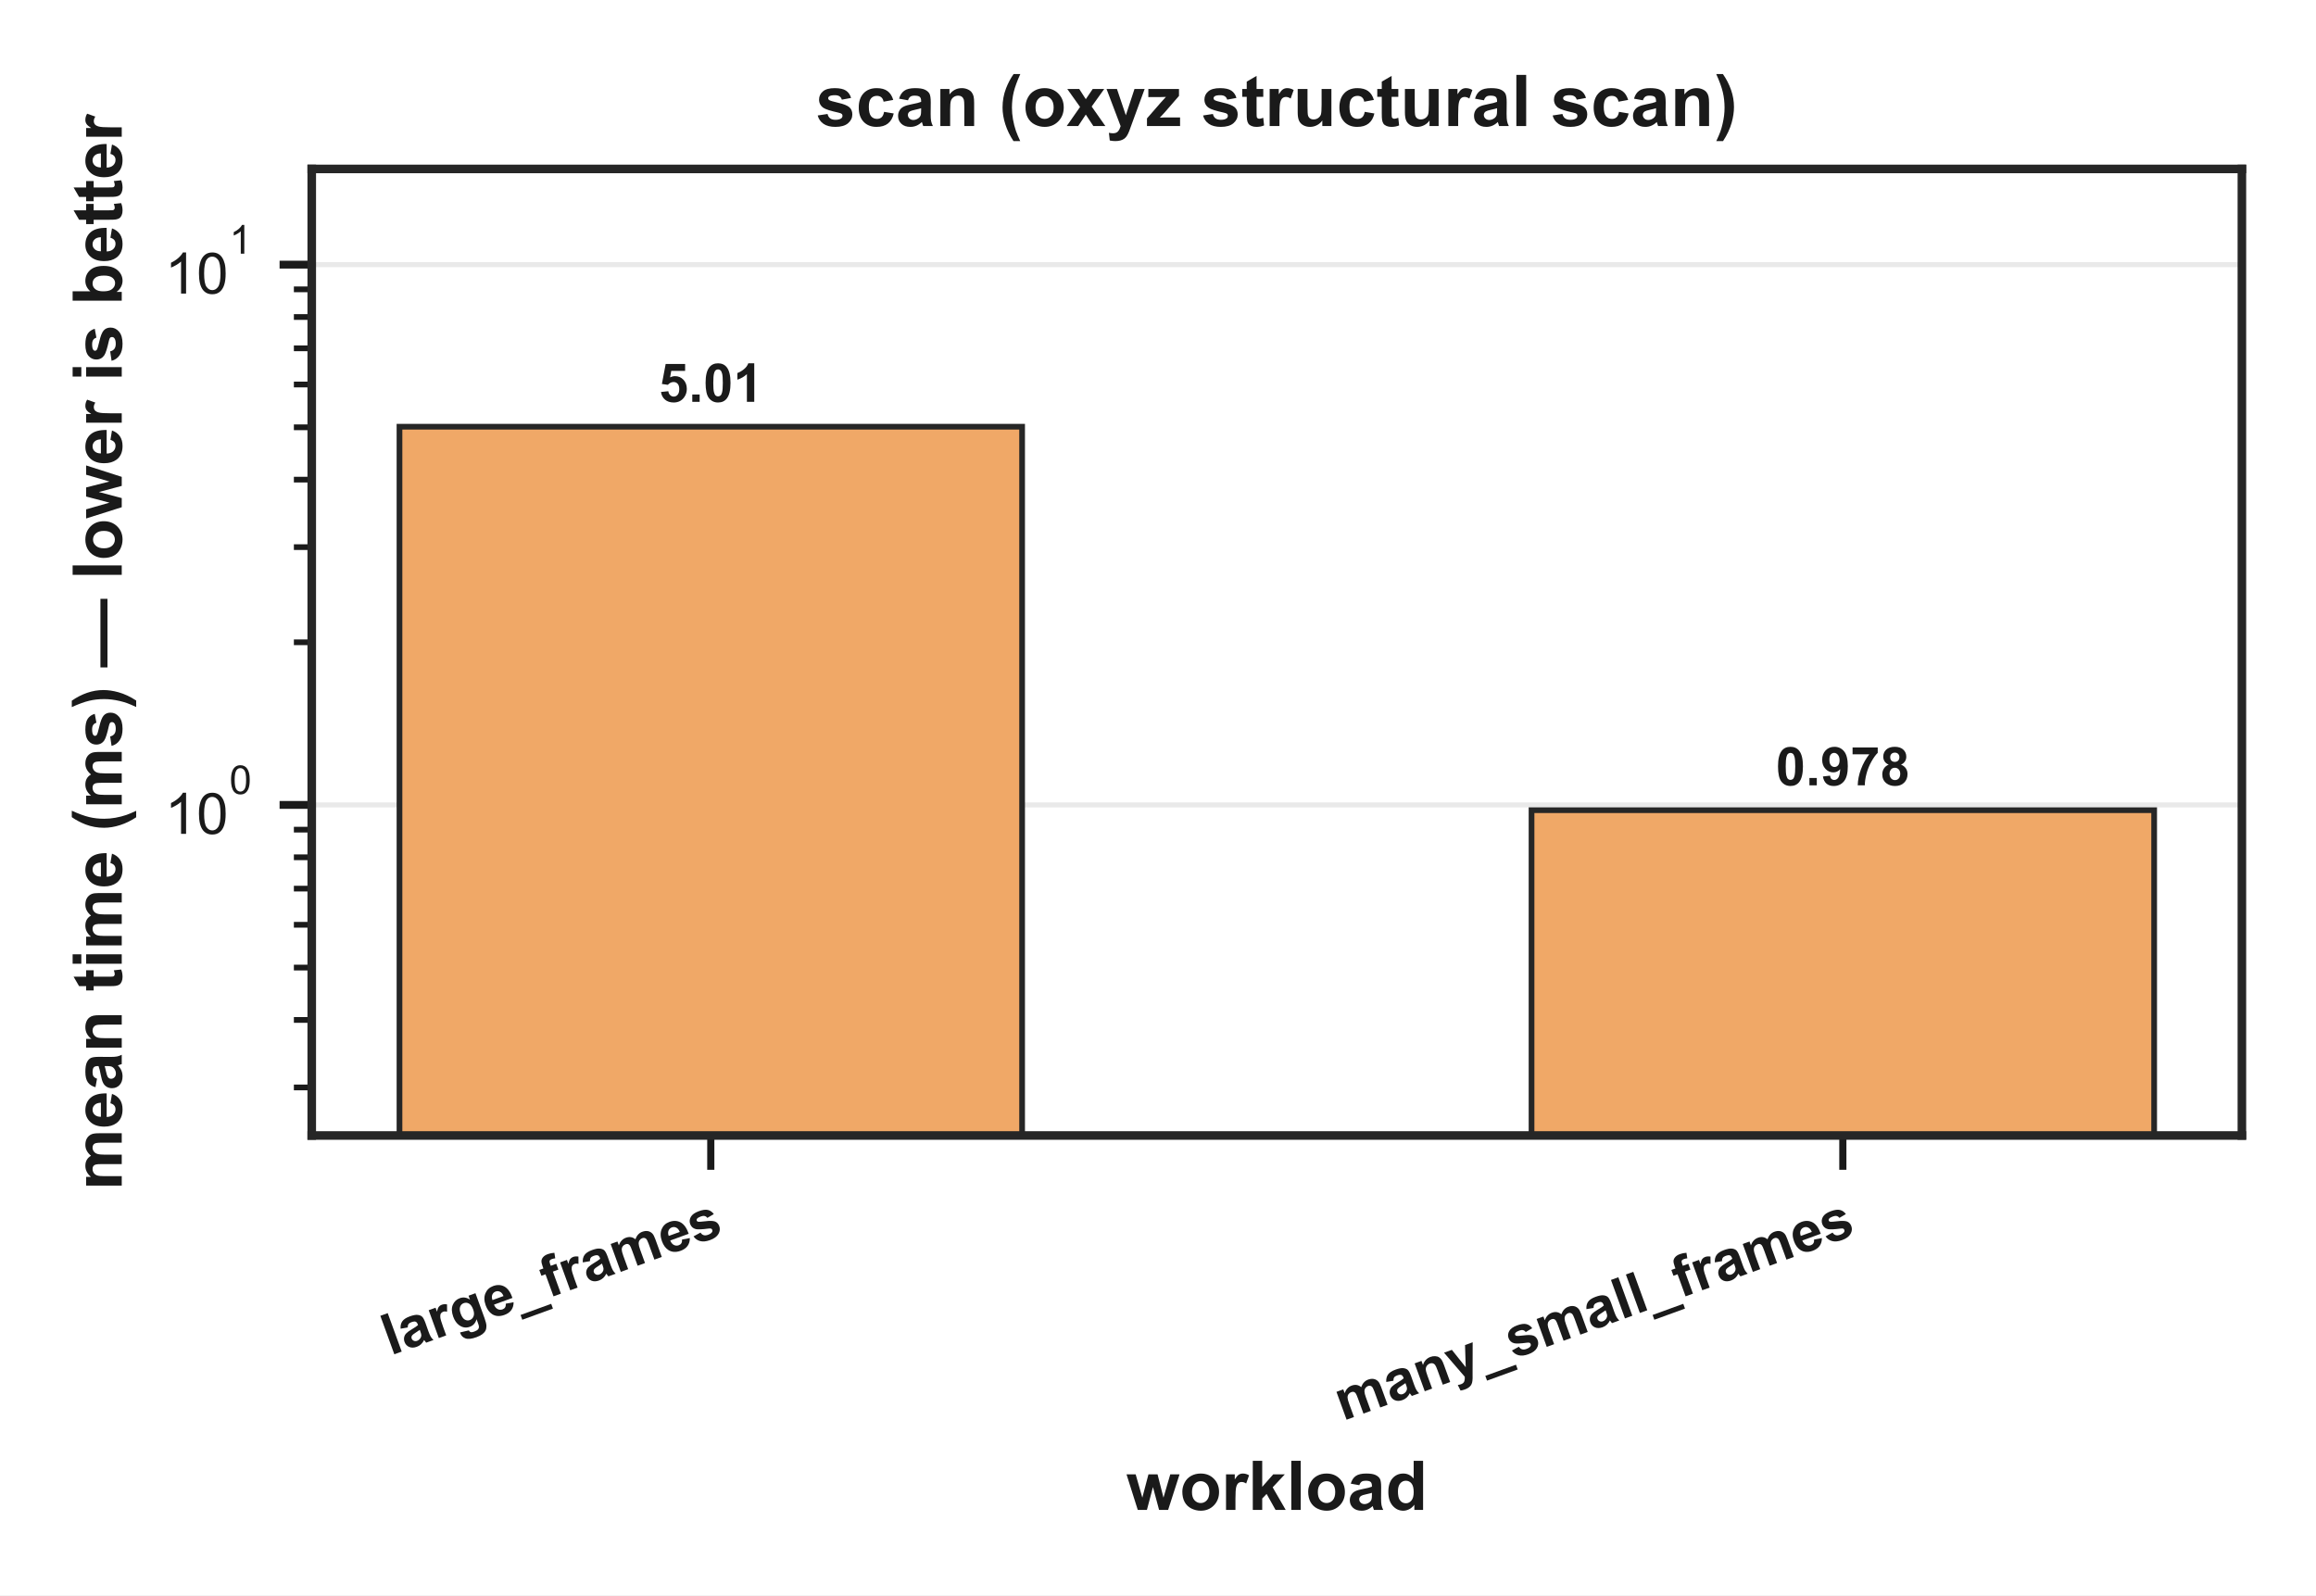
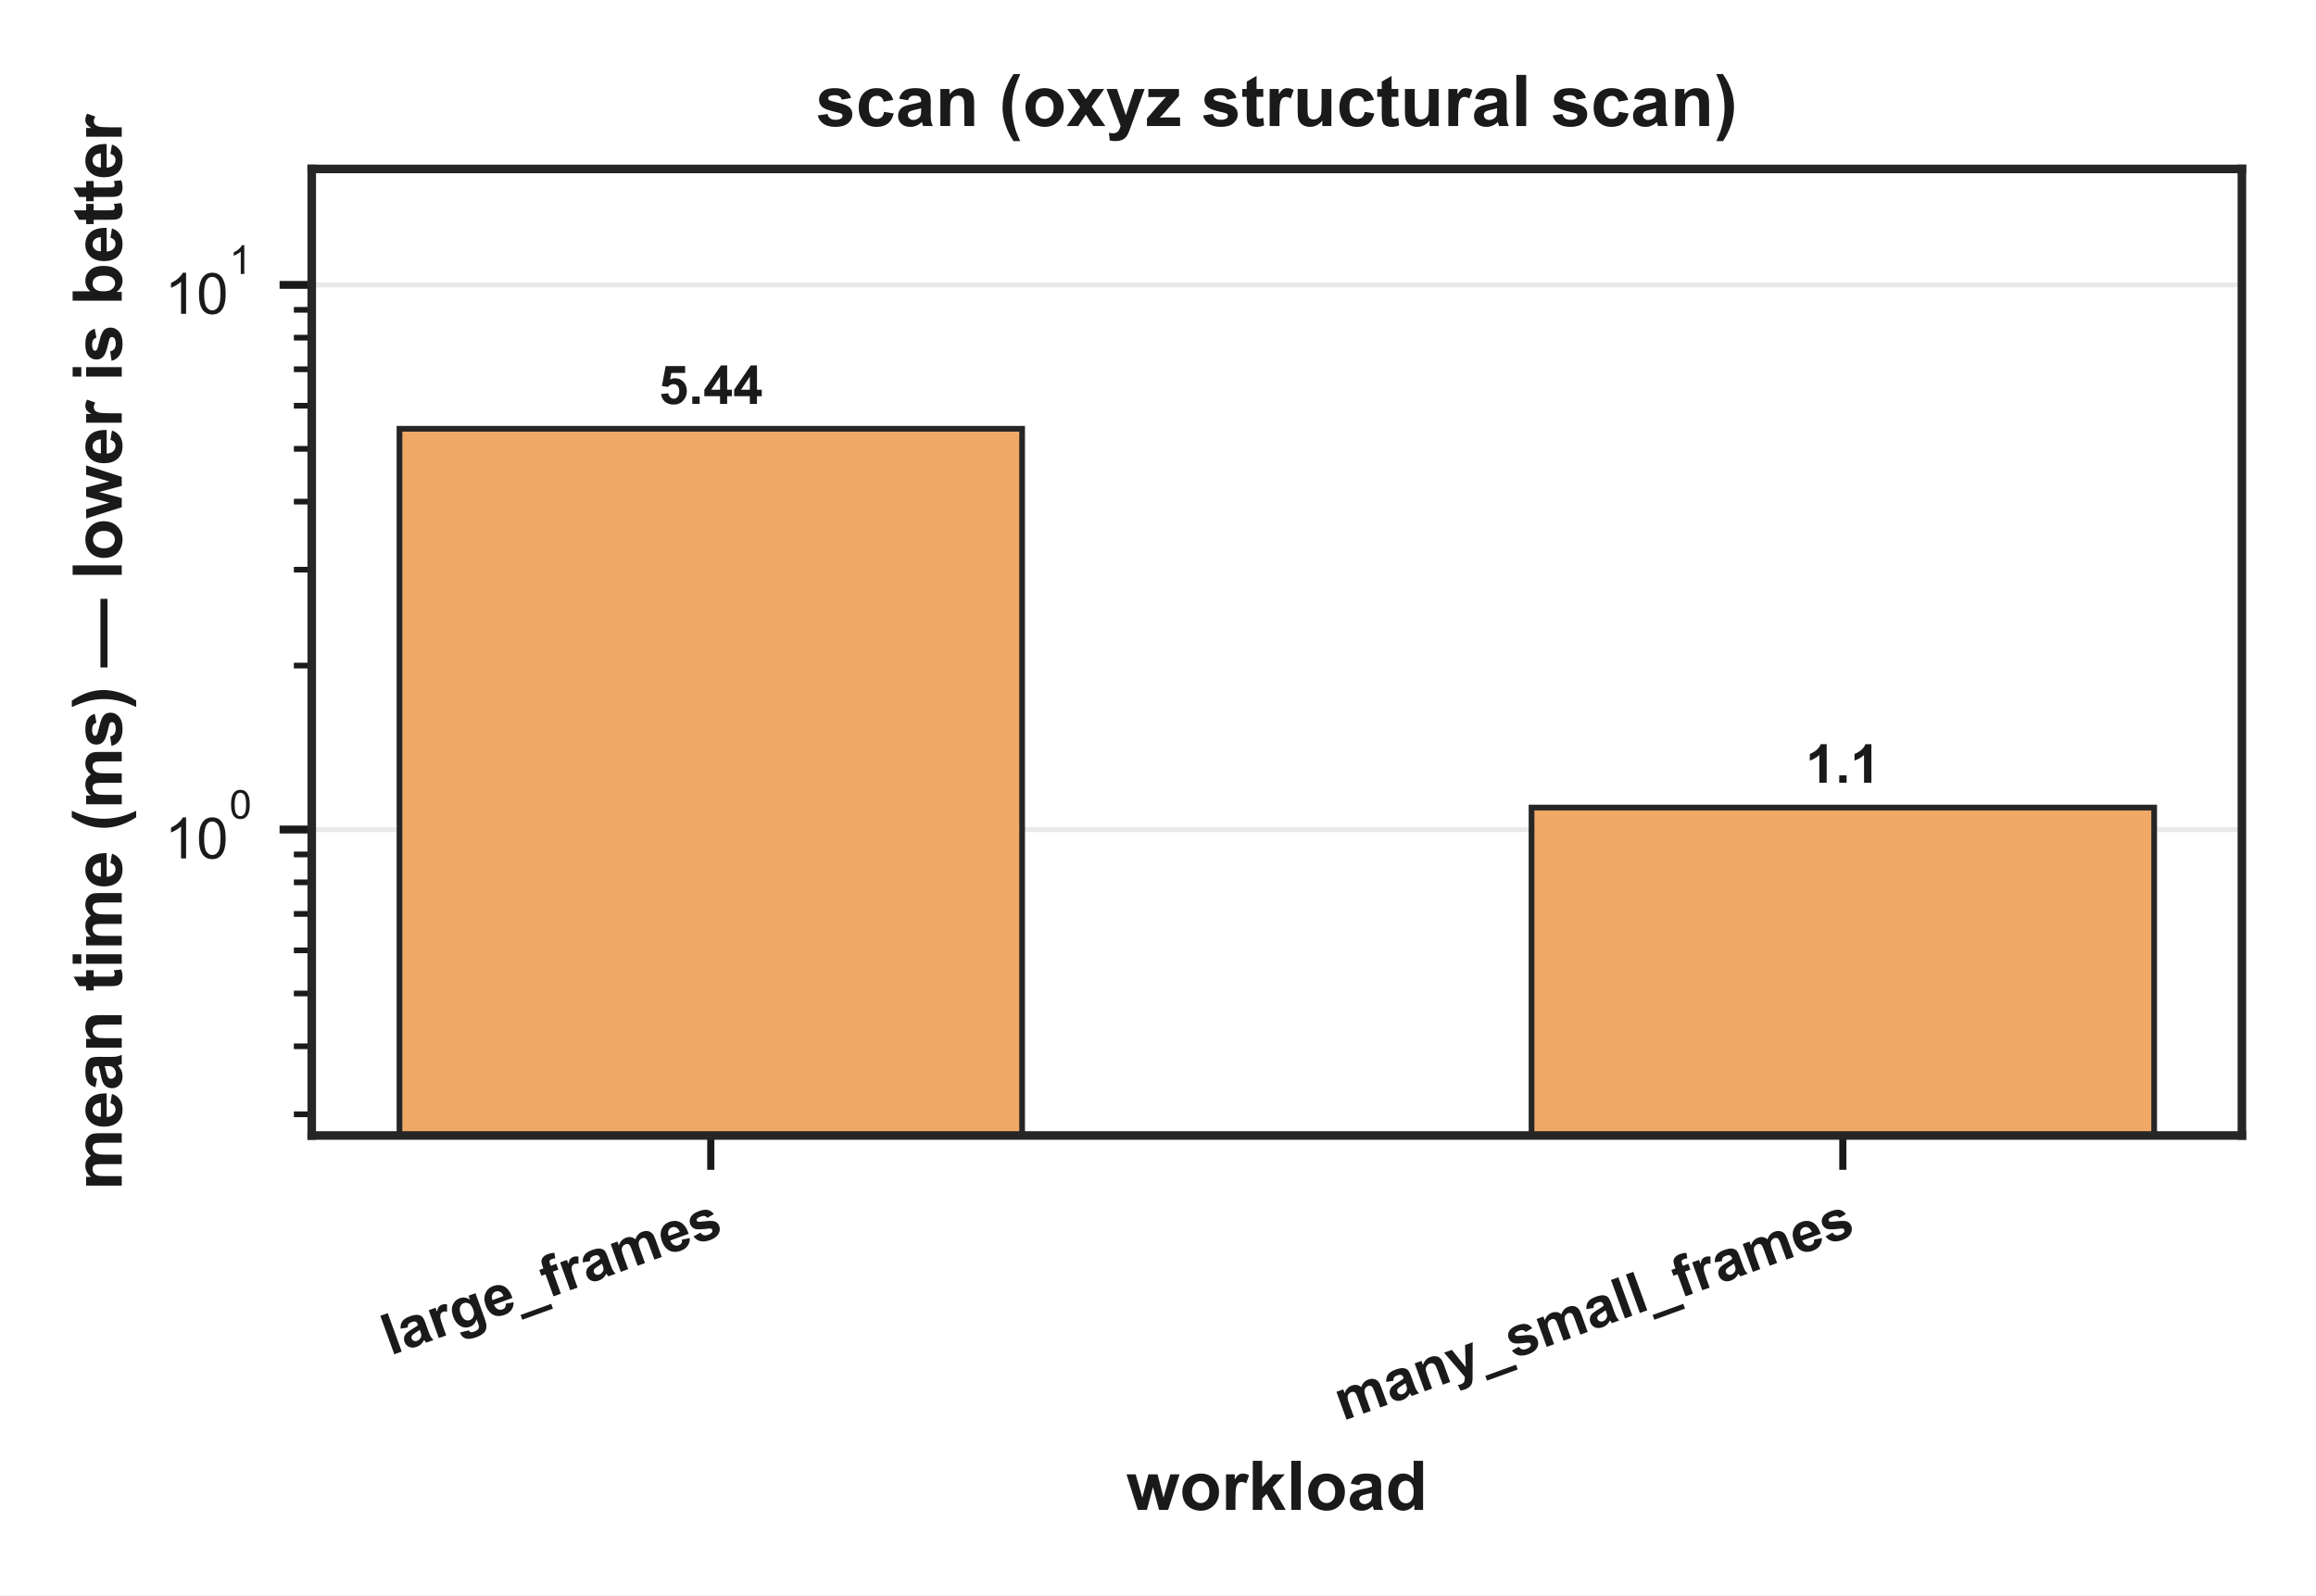
<svg xmlns="http://www.w3.org/2000/svg" xmlns:xlink="http://www.w3.org/1999/xlink" width="324pt" height="223.2pt" viewBox="0 0 324 223.2" version="1.1">
  <defs>
    <style type="text/css">*{stroke-linejoin: round; stroke-linecap: butt}</style>
  </defs>
  <g id="figure_1">
    <g id="patch_1">
      <path d="M 0 223.2 L 324 223.2 L 324 0 L 0 0 z " style="fill: #ffffff" />
    </g>
    <g id="axes_1">
      <g id="patch_2">
        <path d="M 43.612 158.869 L 313.632 158.869 L 313.632 23.636 L 43.612 23.636 z " style="fill: #ffffff" />
      </g>
      <g id="matplotlib.axis_1">
        <g id="xtick_1">
          <g id="line2d_1">
            <defs>
-               <path id="m3a83d7266c" d="M 0 0 L 0 4.8 " style="stroke: #1a1a1a" />
-             </defs>
-             <g>
-               <use xlink:href="#m3a83d7266c" x="99.437" y="158.869" style="fill: #1a1a1a; stroke: #1a1a1a" />
+               <path id="mb4a2a34bc0" d="M 0 0 L 0 4.8 " style="stroke: #1a1a1a" />
+             </defs>
+             <g>
+               <use xlink:href="#mb4a2a34bc0" x="99.437" y="158.869" style="fill: #1a1a1a; stroke: #1a1a1a" />
            </g>
          </g>
          <g id="text_1">
            <g style="fill: #1a1a1a" transform="translate(54.62648 189.6766) rotate(-20) scale(0.08 -0.08)">
              <defs>
                <path id="Arial-BoldMT-6c" d="M 459 0 L 459 4581 L 1338 4581 L 1338 0 L 459 0 z " transform="scale(0.015625)" />
                <path id="Arial-BoldMT-61" d="M 1116 2306 L 319 2450 Q 453 2931 781 3162 Q 1109 3394 1756 3394 Q 2344 3394 2631 3255 Q 2919 3116 3036 2902 Q 3153 2688 3153 2116 L 3144 1091 Q 3144 653 3186 445 Q 3228 238 3344 0 L 2475 0 Q 2441 88 2391 259 Q 2369 338 2359 363 Q 2134 144 1878 34 Q 1622 -75 1331 -75 Q 819 -75 523 203 Q 228 481 228 906 Q 228 1188 362 1408 Q 497 1628 739 1745 Q 981 1863 1438 1950 Q 2053 2066 2291 2166 L 2291 2253 Q 2291 2506 2166 2614 Q 2041 2722 1694 2722 Q 1459 2722 1328 2630 Q 1197 2538 1116 2306 z M 2291 1594 Q 2122 1538 1756 1459 Q 1391 1381 1278 1306 Q 1106 1184 1106 997 Q 1106 813 1243 678 Q 1381 544 1594 544 Q 1831 544 2047 700 Q 2206 819 2256 991 Q 2291 1103 2291 1419 L 2291 1594 z " transform="scale(0.015625)" />
                <path id="Arial-BoldMT-72" d="M 1300 0 L 422 0 L 422 3319 L 1238 3319 L 1238 2847 Q 1447 3181 1614 3287 Q 1781 3394 1994 3394 Q 2294 3394 2572 3228 L 2300 2463 Q 2078 2606 1888 2606 Q 1703 2606 1575 2504 Q 1447 2403 1373 2137 Q 1300 1872 1300 1025 L 1300 0 z " transform="scale(0.015625)" />
                <path id="Arial-BoldMT-67" d="M 378 -219 L 1381 -341 Q 1406 -516 1497 -581 Q 1622 -675 1891 -675 Q 2234 -675 2406 -572 Q 2522 -503 2581 -350 Q 2622 -241 2622 53 L 2622 538 Q 2228 0 1628 0 Q 959 0 569 566 Q 263 1013 263 1678 Q 263 2513 664 2953 Q 1066 3394 1663 3394 Q 2278 3394 2678 2853 L 2678 3319 L 3500 3319 L 3500 341 Q 3500 -247 3403 -537 Q 3306 -828 3131 -993 Q 2956 -1159 2664 -1253 Q 2372 -1347 1925 -1347 Q 1081 -1347 728 -1058 Q 375 -769 375 -325 Q 375 -281 378 -219 z M 1163 1728 Q 1163 1200 1367 954 Q 1572 709 1872 709 Q 2194 709 2416 961 Q 2638 1213 2638 1706 Q 2638 2222 2425 2472 Q 2213 2722 1888 2722 Q 1572 2722 1367 2476 Q 1163 2231 1163 1728 z " transform="scale(0.015625)" />
                <path id="Arial-BoldMT-65" d="M 2381 1056 L 3256 909 Q 3088 428 2723 176 Q 2359 -75 1813 -75 Q 947 -75 531 491 Q 203 944 203 1634 Q 203 2459 634 2926 Q 1066 3394 1725 3394 Q 2466 3394 2894 2905 Q 3322 2416 3303 1406 L 1103 1406 Q 1113 1016 1316 798 Q 1519 581 1822 581 Q 2028 581 2168 693 Q 2309 806 2381 1056 z M 2431 1944 Q 2422 2325 2234 2523 Q 2047 2722 1778 2722 Q 1491 2722 1303 2513 Q 1116 2303 1119 1944 L 2431 1944 z " transform="scale(0.015625)" />
                <path id="Arial-BoldMT-5f" d="M -59 -1266 L -59 -697 L 3591 -697 L 3591 -1266 L -59 -1266 z " transform="scale(0.015625)" />
                <path id="Arial-BoldMT-66" d="M 75 3319 L 563 3319 L 563 3569 Q 563 3988 652 4194 Q 741 4400 980 4529 Q 1219 4659 1584 4659 Q 1959 4659 2319 4547 L 2200 3934 Q 1991 3984 1797 3984 Q 1606 3984 1523 3895 Q 1441 3806 1441 3553 L 1441 3319 L 2097 3319 L 2097 2628 L 1441 2628 L 1441 0 L 563 0 L 563 2628 L 75 2628 L 75 3319 z " transform="scale(0.015625)" />
                <path id="Arial-BoldMT-6d" d="M 394 3319 L 1203 3319 L 1203 2866 Q 1638 3394 2238 3394 Q 2556 3394 2790 3262 Q 3025 3131 3175 2866 Q 3394 3131 3647 3262 Q 3900 3394 4188 3394 Q 4553 3394 4806 3245 Q 5059 3097 5184 2809 Q 5275 2597 5275 2122 L 5275 0 L 4397 0 L 4397 1897 Q 4397 2391 4306 2534 Q 4184 2722 3931 2722 Q 3747 2722 3584 2609 Q 3422 2497 3350 2280 Q 3278 2063 3278 1594 L 3278 0 L 2400 0 L 2400 1819 Q 2400 2303 2353 2443 Q 2306 2584 2207 2653 Q 2109 2722 1941 2722 Q 1738 2722 1575 2612 Q 1413 2503 1342 2297 Q 1272 2091 1272 1613 L 1272 0 L 394 0 L 394 3319 z " transform="scale(0.015625)" />
                <path id="Arial-BoldMT-73" d="M 150 947 L 1031 1081 Q 1088 825 1259 692 Q 1431 559 1741 559 Q 2081 559 2253 684 Q 2369 772 2369 919 Q 2369 1019 2306 1084 Q 2241 1147 2013 1200 Q 950 1434 666 1628 Q 272 1897 272 2375 Q 272 2806 612 3100 Q 953 3394 1669 3394 Q 2350 3394 2681 3172 Q 3013 2950 3138 2516 L 2309 2363 Q 2256 2556 2107 2659 Q 1959 2763 1684 2763 Q 1338 2763 1188 2666 Q 1088 2597 1088 2488 Q 1088 2394 1175 2328 Q 1294 2241 1995 2081 Q 2697 1922 2975 1691 Q 3250 1456 3250 1038 Q 3250 581 2869 253 Q 2488 -75 1741 -75 Q 1063 -75 667 200 Q 272 475 150 947 z " transform="scale(0.015625)" />
              </defs>
              <use xlink:href="#Arial-BoldMT-6c" />
              <use xlink:href="#Arial-BoldMT-61" transform="translate(27.7832 0)" />
              <use xlink:href="#Arial-BoldMT-72" transform="translate(83.39844 0)" />
              <use xlink:href="#Arial-BoldMT-67" transform="translate(122.3145 0)" />
              <use xlink:href="#Arial-BoldMT-65" transform="translate(183.3984 0)" />
              <use xlink:href="#Arial-BoldMT-5f" transform="translate(239.0137 0)" />
              <use xlink:href="#Arial-BoldMT-66" transform="translate(294.6289 0)" />
              <use xlink:href="#Arial-BoldMT-72" transform="translate(327.9297 0)" />
              <use xlink:href="#Arial-BoldMT-61" transform="translate(366.8457 0)" />
              <use xlink:href="#Arial-BoldMT-6d" transform="translate(422.4609 0)" />
              <use xlink:href="#Arial-BoldMT-65" transform="translate(511.377 0)" />
              <use xlink:href="#Arial-BoldMT-73" transform="translate(566.9922 0)" />
            </g>
          </g>
        </g>
        <g id="xtick_2">
          <g id="line2d_2">
            <g>
-               <use xlink:href="#m3a83d7266c" x="257.807" y="158.869" style="fill: #1a1a1a; stroke: #1a1a1a" />
+               <use xlink:href="#mb4a2a34bc0" x="257.807" y="158.869" style="fill: #1a1a1a; stroke: #1a1a1a" />
            </g>
          </g>
          <g id="text_2">
            <g style="fill: #1a1a1a" transform="translate(187.9227 198.8026) rotate(-20) scale(0.08 -0.08)">
              <defs>
                <path id="Arial-BoldMT-6e" d="M 3478 0 L 2600 0 L 2600 1694 Q 2600 2231 2544 2389 Q 2488 2547 2361 2634 Q 2234 2722 2056 2722 Q 1828 2722 1647 2597 Q 1466 2472 1398 2265 Q 1331 2059 1331 1503 L 1331 0 L 453 0 L 453 3319 L 1269 3319 L 1269 2831 Q 1703 3394 2363 3394 Q 2653 3394 2893 3289 Q 3134 3184 3257 3021 Q 3381 2859 3429 2653 Q 3478 2447 3478 2063 L 3478 0 z " transform="scale(0.015625)" />
                <path id="Arial-BoldMT-79" d="M 44 3319 L 978 3319 L 1772 963 L 2547 3319 L 3456 3319 L 2284 125 L 2075 -453 Q 1959 -744 1854 -897 Q 1750 -1050 1614 -1145 Q 1478 -1241 1279 -1294 Q 1081 -1347 831 -1347 Q 578 -1347 334 -1294 L 256 -606 Q 463 -647 628 -647 Q 934 -647 1081 -467 Q 1228 -288 1306 -9 L 44 3319 z " transform="scale(0.015625)" />
              </defs>
              <use xlink:href="#Arial-BoldMT-6d" />
              <use xlink:href="#Arial-BoldMT-61" transform="translate(88.91602 0)" />
              <use xlink:href="#Arial-BoldMT-6e" transform="translate(144.5312 0)" />
              <use xlink:href="#Arial-BoldMT-79" transform="translate(205.6152 0)" />
              <use xlink:href="#Arial-BoldMT-5f" transform="translate(261.2305 0)" />
              <use xlink:href="#Arial-BoldMT-73" transform="translate(316.8457 0)" />
              <use xlink:href="#Arial-BoldMT-6d" transform="translate(372.4609 0)" />
              <use xlink:href="#Arial-BoldMT-61" transform="translate(461.377 0)" />
              <use xlink:href="#Arial-BoldMT-6c" transform="translate(516.9922 0)" />
              <use xlink:href="#Arial-BoldMT-6c" transform="translate(544.7754 0)" />
              <use xlink:href="#Arial-BoldMT-5f" transform="translate(572.5586 0)" />
              <use xlink:href="#Arial-BoldMT-66" transform="translate(628.1738 0)" />
              <use xlink:href="#Arial-BoldMT-72" transform="translate(661.4746 0)" />
              <use xlink:href="#Arial-BoldMT-61" transform="translate(700.3906 0)" />
              <use xlink:href="#Arial-BoldMT-6d" transform="translate(756.0059 0)" />
              <use xlink:href="#Arial-BoldMT-65" transform="translate(844.9219 0)" />
              <use xlink:href="#Arial-BoldMT-73" transform="translate(900.5371 0)" />
            </g>
          </g>
        </g>
        <g id="text_3">
          <g style="fill: #1a1a1a" transform="translate(157.553 211.2563) scale(0.096 -0.096)">
            <defs>
              <path id="Arial-BoldMT-77" d="M 1078 0 L 28 3319 L 881 3319 L 1503 1144 L 2075 3319 L 2922 3319 L 3475 1144 L 4109 3319 L 4975 3319 L 3909 0 L 3066 0 L 2494 2134 L 1931 0 L 1078 0 z " transform="scale(0.015625)" />
              <path id="Arial-BoldMT-6f" d="M 256 1706 Q 256 2144 472 2553 Q 688 2963 1083 3178 Q 1478 3394 1966 3394 Q 2719 3394 3200 2905 Q 3681 2416 3681 1669 Q 3681 916 3195 420 Q 2709 -75 1972 -75 Q 1516 -75 1102 131 Q 688 338 472 736 Q 256 1134 256 1706 z M 1156 1659 Q 1156 1166 1390 903 Q 1625 641 1969 641 Q 2313 641 2545 903 Q 2778 1166 2778 1666 Q 2778 2153 2545 2415 Q 2313 2678 1969 2678 Q 1625 2678 1390 2415 Q 1156 2153 1156 1659 z " transform="scale(0.015625)" />
              <path id="Arial-BoldMT-6b" d="M 428 0 L 428 4581 L 1306 4581 L 1306 2150 L 2334 3319 L 3416 3319 L 2281 2106 L 3497 0 L 2550 0 L 1716 1491 L 1306 1063 L 1306 0 L 428 0 z " transform="scale(0.015625)" />
              <path id="Arial-BoldMT-64" d="M 3503 0 L 2688 0 L 2688 488 Q 2484 203 2207 64 Q 1931 -75 1650 -75 Q 1078 -75 670 386 Q 263 847 263 1672 Q 263 2516 659 2955 Q 1056 3394 1663 3394 Q 2219 3394 2625 2931 L 2625 4581 L 3503 4581 L 3503 0 z M 1159 1731 Q 1159 1200 1306 963 Q 1519 619 1900 619 Q 2203 619 2415 876 Q 2628 1134 2628 1647 Q 2628 2219 2422 2470 Q 2216 2722 1894 2722 Q 1581 2722 1370 2473 Q 1159 2225 1159 1731 z " transform="scale(0.015625)" />
            </defs>
            <use xlink:href="#Arial-BoldMT-77" />
            <use xlink:href="#Arial-BoldMT-6f" transform="translate(77.7832 0)" />
            <use xlink:href="#Arial-BoldMT-72" transform="translate(138.8672 0)" />
            <use xlink:href="#Arial-BoldMT-6b" transform="translate(177.7832 0)" />
            <use xlink:href="#Arial-BoldMT-6c" transform="translate(233.3984 0)" />
            <use xlink:href="#Arial-BoldMT-6f" transform="translate(261.1816 0)" />
            <use xlink:href="#Arial-BoldMT-61" transform="translate(322.2656 0)" />
            <use xlink:href="#Arial-BoldMT-64" transform="translate(377.8809 0)" />
          </g>
        </g>
      </g>
      <g id="matplotlib.axis_2">
        <g id="ytick_1">
          <g id="line2d_3">
-             <path d="M 43.612 112.619 L 313.632 112.619 " clip-path="url(#p2c7742ae6d)" style="fill: none; stroke: #e9e9e9; stroke-width: 0.7; stroke-linecap: round" />
+             <path d="M 43.612 116.062 L 313.632 116.062 " clip-path="url(#p1f3e254f8a)" style="fill: none; stroke: #e9e9e9; stroke-width: 0.7; stroke-linecap: round" />
          </g>
          <g id="line2d_4">
            <defs>
-               <path id="md0773a9e74" d="M 0 0 L -4.5 0 " style="stroke: #1a1a1a; stroke-width: 1.1" />
-             </defs>
-             <g>
-               <use xlink:href="#md0773a9e74" x="43.612" y="112.619" style="fill: #1a1a1a; stroke: #1a1a1a; stroke-width: 1.1" />
+               <path id="ma5645001da" d="M 0 0 L -4.5 0 " style="stroke: #1a1a1a; stroke-width: 1.1" />
+             </defs>
+             <g>
+               <use xlink:href="#ma5645001da" x="43.612" y="116.062" style="fill: #1a1a1a; stroke: #1a1a1a; stroke-width: 1.1" />
            </g>
          </g>
          <g id="text_4">
-             <g style="fill: #1a1a1a" transform="translate(23.05195 116.7439) scale(0.08 -0.08)">
+             <g style="fill: #1a1a1a" transform="translate(23.05195 120.1868) scale(0.08 -0.08)">
              <defs>
                <path id="ArialMT-31" d="M 2384 0 L 1822 0 L 1822 3584 Q 1619 3391 1289 3197 Q 959 3003 697 2906 L 697 3450 Q 1169 3672 1522 3987 Q 1875 4303 2022 4600 L 2384 4600 L 2384 0 z " transform="scale(0.015625)" />
                <path id="ArialMT-30" d="M 266 2259 Q 266 3072 433 3567 Q 600 4063 929 4331 Q 1259 4600 1759 4600 Q 2128 4600 2406 4451 Q 2684 4303 2865 4023 Q 3047 3744 3150 3342 Q 3253 2941 3253 2259 Q 3253 1453 3087 958 Q 2922 463 2592 192 Q 2263 -78 1759 -78 Q 1097 -78 719 397 Q 266 969 266 2259 z M 844 2259 Q 844 1131 1108 757 Q 1372 384 1759 384 Q 2147 384 2411 759 Q 2675 1134 2675 2259 Q 2675 3391 2411 3762 Q 2147 4134 1753 4134 Q 1366 4134 1134 3806 Q 844 3388 844 2259 z " transform="scale(0.015625)" />
              </defs>
              <use xlink:href="#ArialMT-31" transform="translate(0 0.99375)" />
              <use xlink:href="#ArialMT-30" transform="translate(55.61523 0.99375)" />
              <use xlink:href="#ArialMT-30" transform="translate(112.9728 70.6875) scale(0.7)" />
            </g>
          </g>
        </g>
        <g id="ytick_2">
          <g id="line2d_5">
-             <path d="M 43.612 37.026 L 313.632 37.026 " clip-path="url(#p2c7742ae6d)" style="fill: none; stroke: #e9e9e9; stroke-width: 0.7; stroke-linecap: round" />
+             <path d="M 43.612 39.859 L 313.632 39.859 " clip-path="url(#p1f3e254f8a)" style="fill: none; stroke: #e9e9e9; stroke-width: 0.7; stroke-linecap: round" />
          </g>
          <g id="line2d_6">
            <g>
-               <use xlink:href="#md0773a9e74" x="43.612" y="37.026" style="fill: #1a1a1a; stroke: #1a1a1a; stroke-width: 1.1" />
+               <use xlink:href="#ma5645001da" x="43.612" y="39.859" style="fill: #1a1a1a; stroke: #1a1a1a; stroke-width: 1.1" />
            </g>
          </g>
          <g id="text_5">
-             <g style="fill: #1a1a1a" transform="translate(23.05195 41.15122) scale(0.08 -0.08)">
+             <g style="fill: #1a1a1a" transform="translate(23.05195 43.98379) scale(0.08 -0.08)">
              <use xlink:href="#ArialMT-31" transform="translate(0 0.99375)" />
              <use xlink:href="#ArialMT-30" transform="translate(55.61523 0.99375)" />
              <use xlink:href="#ArialMT-31" transform="translate(112.9728 70.6875) scale(0.7)" />
            </g>
          </g>
        </g>
        <g id="ytick_3">
          <g id="line2d_7">
            <defs>
-               <path id="m38831584a0" d="M 0 0 L -2.5 0 " style="stroke: #1a1a1a; stroke-width: 0.8" />
-             </defs>
-             <g>
-               <use xlink:href="#m38831584a0" x="43.612" y="152.145" style="fill: #1a1a1a; stroke: #1a1a1a; stroke-width: 0.8" />
+               <path id="m7141005c2c" d="M 0 0 L -2.5 0 " style="stroke: #1a1a1a; stroke-width: 0.8" />
+             </defs>
+             <g>
+               <use xlink:href="#m7141005c2c" x="43.612" y="155.907" style="fill: #1a1a1a; stroke: #1a1a1a; stroke-width: 0.8" />
            </g>
          </g>
        </g>
        <g id="ytick_4">
          <g id="line2d_8">
            <g>
-               <use xlink:href="#m38831584a0" x="43.612" y="142.7" style="fill: #1a1a1a; stroke: #1a1a1a; stroke-width: 0.8" />
+               <use xlink:href="#m7141005c2c" x="43.612" y="146.386" style="fill: #1a1a1a; stroke: #1a1a1a; stroke-width: 0.8" />
            </g>
          </g>
        </g>
        <g id="ytick_5">
          <g id="line2d_9">
            <g>
-               <use xlink:href="#m38831584a0" x="43.612" y="135.375" style="fill: #1a1a1a; stroke: #1a1a1a; stroke-width: 0.8" />
+               <use xlink:href="#m7141005c2c" x="43.612" y="139.001" style="fill: #1a1a1a; stroke: #1a1a1a; stroke-width: 0.8" />
            </g>
          </g>
        </g>
        <g id="ytick_6">
          <g id="line2d_10">
            <g>
-               <use xlink:href="#m38831584a0" x="43.612" y="129.389" style="fill: #1a1a1a; stroke: #1a1a1a; stroke-width: 0.8" />
+               <use xlink:href="#m7141005c2c" x="43.612" y="132.967" style="fill: #1a1a1a; stroke: #1a1a1a; stroke-width: 0.8" />
            </g>
          </g>
        </g>
        <g id="ytick_7">
          <g id="line2d_11">
            <g>
-               <use xlink:href="#m38831584a0" x="43.612" y="124.328" style="fill: #1a1a1a; stroke: #1a1a1a; stroke-width: 0.8" />
+               <use xlink:href="#m7141005c2c" x="43.612" y="127.866" style="fill: #1a1a1a; stroke: #1a1a1a; stroke-width: 0.8" />
            </g>
          </g>
        </g>
        <g id="ytick_8">
          <g id="line2d_12">
            <g>
-               <use xlink:href="#m38831584a0" x="43.612" y="119.945" style="fill: #1a1a1a; stroke: #1a1a1a; stroke-width: 0.8" />
+               <use xlink:href="#m7141005c2c" x="43.612" y="123.447" style="fill: #1a1a1a; stroke: #1a1a1a; stroke-width: 0.8" />
            </g>
          </g>
        </g>
        <g id="ytick_9">
          <g id="line2d_13">
            <g>
-               <use xlink:href="#m38831584a0" x="43.612" y="116.078" style="fill: #1a1a1a; stroke: #1a1a1a; stroke-width: 0.8" />
+               <use xlink:href="#m7141005c2c" x="43.612" y="119.549" style="fill: #1a1a1a; stroke: #1a1a1a; stroke-width: 0.8" />
            </g>
          </g>
        </g>
        <g id="ytick_10">
          <g id="line2d_14">
            <g>
-               <use xlink:href="#m38831584a0" x="43.612" y="89.863" style="fill: #1a1a1a; stroke: #1a1a1a; stroke-width: 0.8" />
+               <use xlink:href="#m7141005c2c" x="43.612" y="93.122" style="fill: #1a1a1a; stroke: #1a1a1a; stroke-width: 0.8" />
            </g>
          </g>
        </g>
        <g id="ytick_11">
          <g id="line2d_15">
            <g>
-               <use xlink:href="#m38831584a0" x="43.612" y="76.552" style="fill: #1a1a1a; stroke: #1a1a1a; stroke-width: 0.8" />
+               <use xlink:href="#m7141005c2c" x="43.612" y="79.704" style="fill: #1a1a1a; stroke: #1a1a1a; stroke-width: 0.8" />
            </g>
          </g>
        </g>
        <g id="ytick_12">
          <g id="line2d_16">
            <g>
-               <use xlink:href="#m38831584a0" x="43.612" y="67.108" style="fill: #1a1a1a; stroke: #1a1a1a; stroke-width: 0.8" />
+               <use xlink:href="#m7141005c2c" x="43.612" y="70.183" style="fill: #1a1a1a; stroke: #1a1a1a; stroke-width: 0.8" />
            </g>
          </g>
        </g>
        <g id="ytick_13">
          <g id="line2d_17">
            <g>
-               <use xlink:href="#m38831584a0" x="43.612" y="59.782" style="fill: #1a1a1a; stroke: #1a1a1a; stroke-width: 0.8" />
+               <use xlink:href="#m7141005c2c" x="43.612" y="62.798" style="fill: #1a1a1a; stroke: #1a1a1a; stroke-width: 0.8" />
            </g>
          </g>
        </g>
        <g id="ytick_14">
          <g id="line2d_18">
            <g>
-               <use xlink:href="#m38831584a0" x="43.612" y="53.796" style="fill: #1a1a1a; stroke: #1a1a1a; stroke-width: 0.8" />
+               <use xlink:href="#m7141005c2c" x="43.612" y="56.764" style="fill: #1a1a1a; stroke: #1a1a1a; stroke-width: 0.8" />
            </g>
          </g>
        </g>
        <g id="ytick_15">
          <g id="line2d_19">
            <g>
-               <use xlink:href="#m38831584a0" x="43.612" y="48.736" style="fill: #1a1a1a; stroke: #1a1a1a; stroke-width: 0.8" />
+               <use xlink:href="#m7141005c2c" x="43.612" y="51.663" style="fill: #1a1a1a; stroke: #1a1a1a; stroke-width: 0.8" />
            </g>
          </g>
        </g>
        <g id="ytick_16">
          <g id="line2d_20">
            <g>
-               <use xlink:href="#m38831584a0" x="43.612" y="44.352" style="fill: #1a1a1a; stroke: #1a1a1a; stroke-width: 0.8" />
+               <use xlink:href="#m7141005c2c" x="43.612" y="47.244" style="fill: #1a1a1a; stroke: #1a1a1a; stroke-width: 0.8" />
            </g>
          </g>
        </g>
        <g id="ytick_17">
          <g id="line2d_21">
            <g>
-               <use xlink:href="#m38831584a0" x="43.612" y="40.485" style="fill: #1a1a1a; stroke: #1a1a1a; stroke-width: 0.8" />
+               <use xlink:href="#m7141005c2c" x="43.612" y="43.346" style="fill: #1a1a1a; stroke: #1a1a1a; stroke-width: 0.8" />
            </g>
          </g>
        </g>
        <g id="text_6">
          <g style="fill: #1a1a1a" transform="translate(17.03145 166.4692) rotate(-90) scale(0.096 -0.096)">
            <defs>
              <path id="Arial-BoldMT-20" transform="scale(0.015625)" />
              <path id="Arial-BoldMT-74" d="M 1981 3319 L 1981 2619 L 1381 2619 L 1381 1281 Q 1381 875 1398 808 Q 1416 741 1477 697 Q 1538 653 1625 653 Q 1747 653 1978 738 L 2053 56 Q 1747 -75 1359 -75 Q 1122 -75 931 4 Q 741 84 652 211 Q 563 338 528 553 Q 500 706 500 1172 L 500 2619 L 97 2619 L 97 3319 L 500 3319 L 500 3978 L 1381 4491 L 1381 3319 L 1981 3319 z " transform="scale(0.015625)" />
              <path id="Arial-BoldMT-69" d="M 459 3769 L 459 4581 L 1338 4581 L 1338 3769 L 459 3769 z M 459 0 L 459 3319 L 1338 3319 L 1338 0 L 459 0 z " transform="scale(0.015625)" />
              <path id="Arial-BoldMT-28" d="M 1916 -1347 L 1313 -1347 Q 834 -625 584 153 Q 334 931 334 1659 Q 334 2563 644 3369 Q 913 4069 1325 4659 L 1925 4659 Q 1497 3713 1336 3048 Q 1175 2384 1175 1641 Q 1175 1128 1270 590 Q 1366 53 1531 -431 Q 1641 -750 1916 -1347 z " transform="scale(0.015625)" />
              <path id="Arial-BoldMT-29" d="M 216 -1347 Q 475 -791 581 -494 Q 688 -197 778 190 Q 869 578 912 926 Q 956 1275 956 1641 Q 956 2384 797 3048 Q 638 3713 209 4659 L 806 4659 Q 1278 3988 1539 3234 Q 1800 2481 1800 1706 Q 1800 1053 1594 306 Q 1359 -531 822 -1347 L 216 -1347 z " transform="scale(0.015625)" />
              <path id="Arial-BoldMT-2014" d="M 0 1331 L 0 1988 L 6400 1988 L 6400 1331 L 0 1331 z " transform="scale(0.015625)" />
              <path id="Arial-BoldMT-62" d="M 422 0 L 422 4581 L 1300 4581 L 1300 2931 Q 1706 3394 2263 3394 Q 2869 3394 3266 2955 Q 3663 2516 3663 1694 Q 3663 844 3258 384 Q 2853 -75 2275 -75 Q 1991 -75 1714 67 Q 1438 209 1238 488 L 1238 0 L 422 0 z M 1294 1731 Q 1294 1216 1456 969 Q 1684 619 2063 619 Q 2353 619 2558 867 Q 2763 1116 2763 1650 Q 2763 2219 2556 2470 Q 2350 2722 2028 2722 Q 1713 2722 1503 2476 Q 1294 2231 1294 1731 z " transform="scale(0.015625)" />
            </defs>
            <use xlink:href="#Arial-BoldMT-6d" />
            <use xlink:href="#Arial-BoldMT-65" transform="translate(88.91602 0)" />
            <use xlink:href="#Arial-BoldMT-61" transform="translate(144.5312 0)" />
            <use xlink:href="#Arial-BoldMT-6e" transform="translate(200.1465 0)" />
            <use xlink:href="#Arial-BoldMT-20" transform="translate(261.2305 0)" />
            <use xlink:href="#Arial-BoldMT-74" transform="translate(289.0137 0)" />
            <use xlink:href="#Arial-BoldMT-69" transform="translate(322.3145 0)" />
            <use xlink:href="#Arial-BoldMT-6d" transform="translate(350.0977 0)" />
            <use xlink:href="#Arial-BoldMT-65" transform="translate(439.0137 0)" />
            <use xlink:href="#Arial-BoldMT-20" transform="translate(494.6289 0)" />
            <use xlink:href="#Arial-BoldMT-28" transform="translate(522.4121 0)" />
            <use xlink:href="#Arial-BoldMT-6d" transform="translate(555.7129 0)" />
            <use xlink:href="#Arial-BoldMT-73" transform="translate(644.6289 0)" />
            <use xlink:href="#Arial-BoldMT-29" transform="translate(700.2441 0)" />
            <use xlink:href="#Arial-BoldMT-20" transform="translate(733.5449 0)" />
            <use xlink:href="#Arial-BoldMT-2014" transform="translate(761.3281 0)" />
            <use xlink:href="#Arial-BoldMT-20" transform="translate(861.3281 0)" />
            <use xlink:href="#Arial-BoldMT-6c" transform="translate(889.1113 0)" />
            <use xlink:href="#Arial-BoldMT-6f" transform="translate(916.8945 0)" />
            <use xlink:href="#Arial-BoldMT-77" transform="translate(977.9785 0)" />
            <use xlink:href="#Arial-BoldMT-65" transform="translate(1055.762 0)" />
            <use xlink:href="#Arial-BoldMT-72" transform="translate(1111.377 0)" />
            <use xlink:href="#Arial-BoldMT-20" transform="translate(1150.293 0)" />
            <use xlink:href="#Arial-BoldMT-69" transform="translate(1178.076 0)" />
            <use xlink:href="#Arial-BoldMT-73" transform="translate(1205.859 0)" />
            <use xlink:href="#Arial-BoldMT-20" transform="translate(1261.475 0)" />
            <use xlink:href="#Arial-BoldMT-62" transform="translate(1289.258 0)" />
            <use xlink:href="#Arial-BoldMT-65" transform="translate(1350.342 0)" />
            <use xlink:href="#Arial-BoldMT-74" transform="translate(1405.957 0)" />
            <use xlink:href="#Arial-BoldMT-74" transform="translate(1439.258 0)" />
            <use xlink:href="#Arial-BoldMT-65" transform="translate(1472.559 0)" />
            <use xlink:href="#Arial-BoldMT-72" transform="translate(1528.174 0)" />
          </g>
        </g>
      </g>
      <g id="patch_3">
-         <path d="M 55.886 75705.348 L 142.989 75705.348 L 142.989 59.702 L 55.886 59.702 z " clip-path="url(#p2c7742ae6d)" style="fill: #f0a867; stroke: #262626; stroke-width: 0.8; stroke-linejoin: miter" />
+         <path d="M 55.886 76319.022 L 142.989 76319.022 L 142.989 59.994 L 55.886 59.994 z " clip-path="url(#p1f3e254f8a)" style="fill: #f0a867; stroke: #262626; stroke-width: 0.8; stroke-linejoin: miter" />
      </g>
      <g id="patch_4">
-         <path d="M 214.255 75705.348 L 301.358 75705.348 L 301.358 113.358 L 214.255 113.358 z " clip-path="url(#p2c7742ae6d)" style="fill: #f0a867; stroke: #262626; stroke-width: 0.8; stroke-linejoin: miter" />
+         <path d="M 214.255 76319.022 L 301.358 76319.022 L 301.358 112.991 L 214.255 112.991 z " clip-path="url(#p1f3e254f8a)" style="fill: #f0a867; stroke: #262626; stroke-width: 0.8; stroke-linejoin: miter" />
      </g>
      <g id="patch_5">
        <path d="M 43.612 158.869 L 43.612 23.636 " style="fill: none; stroke: #262626; stroke-width: 1.2; stroke-linejoin: miter; stroke-linecap: square" />
      </g>
      <g id="patch_6">
        <path d="M 313.632 158.869 L 313.632 23.636 " style="fill: none; stroke: #262626; stroke-width: 1.2; stroke-linejoin: miter; stroke-linecap: square" />
      </g>
      <g id="patch_7">
        <path d="M 43.612 158.869 L 313.632 158.869 " style="fill: none; stroke: #262626; stroke-width: 1.2; stroke-linejoin: miter; stroke-linecap: square" />
      </g>
      <g id="patch_8">
        <path d="M 43.612 23.636 L 313.632 23.636 " style="fill: none; stroke: #262626; stroke-width: 1.2; stroke-linejoin: miter; stroke-linecap: square" />
      </g>
      <g id="text_7">
-         <g style="fill: #1a1a1a" transform="translate(92.13936 56.22232) scale(0.075 -0.075)">
+         <g style="fill: #1a1a1a" transform="translate(92.13936 56.51347) scale(0.075 -0.075)">
          <defs>
            <path id="Arial-BoldMT-35" d="M 284 1178 L 1159 1269 Q 1197 972 1381 798 Q 1566 625 1806 625 Q 2081 625 2272 848 Q 2463 1072 2463 1522 Q 2463 1944 2273 2155 Q 2084 2366 1781 2366 Q 1403 2366 1103 2031 L 391 2134 L 841 4519 L 3163 4519 L 3163 3697 L 1506 3697 L 1369 2919 Q 1663 3066 1969 3066 Q 2553 3066 2959 2641 Q 3366 2216 3366 1538 Q 3366 972 3038 528 Q 2591 -78 1797 -78 Q 1163 -78 763 262 Q 363 603 284 1178 z " transform="scale(0.015625)" />
            <path id="Arial-BoldMT-2e" d="M 459 0 L 459 878 L 1338 878 L 1338 0 L 459 0 z " transform="scale(0.015625)" />
-             <path id="Arial-BoldMT-30" d="M 1756 4600 Q 2422 4600 2797 4125 Q 3244 3563 3244 2259 Q 3244 959 2794 391 Q 2422 -78 1756 -78 Q 1088 -78 678 436 Q 269 950 269 2269 Q 269 3563 719 4131 Q 1091 4600 1756 4600 z M 1756 3872 Q 1597 3872 1472 3770 Q 1347 3669 1278 3406 Q 1188 3066 1188 2259 Q 1188 1453 1269 1151 Q 1350 850 1473 750 Q 1597 650 1756 650 Q 1916 650 2041 751 Q 2166 853 2234 1116 Q 2325 1453 2325 2259 Q 2325 3066 2244 3367 Q 2163 3669 2039 3770 Q 1916 3872 1756 3872 z " transform="scale(0.015625)" />
-             <path id="Arial-BoldMT-31" d="M 2519 0 L 1641 0 L 1641 3309 Q 1159 2859 506 2644 L 506 3441 Q 850 3553 1253 3867 Q 1656 4181 1806 4600 L 2519 4600 L 2519 0 z " transform="scale(0.015625)" />
+             <path id="Arial-BoldMT-34" d="M 1994 0 L 1994 922 L 119 922 L 119 1691 L 2106 4600 L 2844 4600 L 2844 1694 L 3413 1694 L 3413 922 L 2844 922 L 2844 0 L 1994 0 z M 1994 1694 L 1994 3259 L 941 1694 L 1994 1694 z " transform="scale(0.015625)" />
          </defs>
          <use xlink:href="#Arial-BoldMT-35" />
          <use xlink:href="#Arial-BoldMT-2e" transform="translate(55.61523 0)" />
-           <use xlink:href="#Arial-BoldMT-30" transform="translate(83.39844 0)" />
-           <use xlink:href="#Arial-BoldMT-31" transform="translate(139.0137 0)" />
+           <use xlink:href="#Arial-BoldMT-34" transform="translate(83.39844 0)" />
+           <use xlink:href="#Arial-BoldMT-34" transform="translate(139.0137 0)" />
        </g>
      </g>
      <g id="text_8">
-         <g style="fill: #1a1a1a" transform="translate(248.4235 109.8779) scale(0.075 -0.075)">
+         <g style="fill: #1a1a1a" transform="translate(252.5942 109.5105) scale(0.075 -0.075)">
          <defs>
-             <path id="Arial-BoldMT-39" d="M 291 1059 L 1141 1153 Q 1172 894 1303 769 Q 1434 644 1650 644 Q 1922 644 2112 894 Q 2303 1144 2356 1931 Q 2025 1547 1528 1547 Q 988 1547 595 1964 Q 203 2381 203 3050 Q 203 3747 617 4173 Q 1031 4600 1672 4600 Q 2369 4600 2816 4061 Q 3263 3522 3263 2288 Q 3263 1031 2797 475 Q 2331 -81 1584 -81 Q 1047 -81 715 205 Q 384 491 291 1059 z M 2278 2978 Q 2278 3403 2083 3637 Q 1888 3872 1631 3872 Q 1388 3872 1227 3680 Q 1066 3488 1066 3050 Q 1066 2606 1241 2398 Q 1416 2191 1678 2191 Q 1931 2191 2104 2391 Q 2278 2591 2278 2978 z " transform="scale(0.015625)" />
-             <path id="Arial-BoldMT-37" d="M 272 3703 L 272 4519 L 3275 4519 L 3275 3881 Q 2903 3516 2518 2831 Q 2134 2147 1932 1376 Q 1731 606 1734 0 L 888 0 Q 909 950 1279 1937 Q 1650 2925 2269 3703 L 272 3703 z " transform="scale(0.015625)" />
-             <path id="Arial-BoldMT-38" d="M 1025 2472 Q 684 2616 529 2867 Q 375 3119 375 3419 Q 375 3931 733 4265 Q 1091 4600 1750 4600 Q 2403 4600 2764 4265 Q 3125 3931 3125 3419 Q 3125 3100 2959 2851 Q 2794 2603 2494 2472 Q 2875 2319 3073 2025 Q 3272 1731 3272 1347 Q 3272 713 2867 316 Q 2463 -81 1791 -81 Q 1166 -81 750 247 Q 259 634 259 1309 Q 259 1681 443 1992 Q 628 2303 1025 2472 z M 1206 3356 Q 1206 3094 1354 2947 Q 1503 2800 1750 2800 Q 2000 2800 2150 2948 Q 2300 3097 2300 3359 Q 2300 3606 2151 3754 Q 2003 3903 1759 3903 Q 1506 3903 1356 3753 Q 1206 3603 1206 3356 z M 1125 1394 Q 1125 1031 1311 828 Q 1497 625 1775 625 Q 2047 625 2225 820 Q 2403 1016 2403 1384 Q 2403 1706 2222 1901 Q 2041 2097 1763 2097 Q 1441 2097 1283 1875 Q 1125 1653 1125 1394 z " transform="scale(0.015625)" />
+             <path id="Arial-BoldMT-31" d="M 2519 0 L 1641 0 L 1641 3309 Q 1159 2859 506 2644 L 506 3441 Q 850 3553 1253 3867 Q 1656 4181 1806 4600 L 2519 4600 L 2519 0 z " transform="scale(0.015625)" />
          </defs>
-           <use xlink:href="#Arial-BoldMT-30" />
+           <use xlink:href="#Arial-BoldMT-31" />
          <use xlink:href="#Arial-BoldMT-2e" transform="translate(55.61523 0)" />
-           <use xlink:href="#Arial-BoldMT-39" transform="translate(83.39844 0)" />
-           <use xlink:href="#Arial-BoldMT-37" transform="translate(139.0137 0)" />
-           <use xlink:href="#Arial-BoldMT-38" transform="translate(194.6289 0)" />
+           <use xlink:href="#Arial-BoldMT-31" transform="translate(83.39844 0)" />
        </g>
      </g>
      <g id="text_9">
        <g style="fill: #1a1a1a" transform="translate(114.1595 17.6355) scale(0.1 -0.1)">
          <defs>
            <path id="Arial-BoldMT-63" d="M 3353 2338 L 2488 2181 Q 2444 2441 2289 2572 Q 2134 2703 1888 2703 Q 1559 2703 1364 2476 Q 1169 2250 1169 1719 Q 1169 1128 1367 884 Q 1566 641 1900 641 Q 2150 641 2309 783 Q 2469 925 2534 1272 L 3397 1125 Q 3263 531 2881 228 Q 2500 -75 1859 -75 Q 1131 -75 698 384 Q 266 844 266 1656 Q 266 2478 700 2936 Q 1134 3394 1875 3394 Q 2481 3394 2839 3133 Q 3197 2872 3353 2338 z " transform="scale(0.015625)" />
            <path id="Arial-BoldMT-78" d="M 38 0 L 1234 1709 L 88 3319 L 1159 3319 L 1747 2406 L 2366 3319 L 3397 3319 L 2272 1747 L 3500 0 L 2422 0 L 1747 1028 L 1066 0 L 38 0 z " transform="scale(0.015625)" />
            <path id="Arial-BoldMT-7a" d="M 106 0 L 106 684 L 1350 2113 Q 1656 2463 1803 2609 Q 1650 2600 1400 2597 L 228 2591 L 228 3319 L 2972 3319 L 2972 2697 L 1703 1234 L 1256 750 Q 1622 772 1709 772 L 3069 772 L 3069 0 L 106 0 z " transform="scale(0.015625)" />
            <path id="Arial-BoldMT-75" d="M 2644 0 L 2644 497 Q 2463 231 2167 78 Q 1872 -75 1544 -75 Q 1209 -75 943 72 Q 678 219 559 484 Q 441 750 441 1219 L 441 3319 L 1319 3319 L 1319 1794 Q 1319 1094 1367 936 Q 1416 778 1544 686 Q 1672 594 1869 594 Q 2094 594 2272 717 Q 2450 841 2515 1023 Q 2581 1206 2581 1919 L 2581 3319 L 3459 3319 L 3459 0 L 2644 0 z " transform="scale(0.015625)" />
          </defs>
          <use xlink:href="#Arial-BoldMT-73" />
          <use xlink:href="#Arial-BoldMT-63" transform="translate(55.61523 0)" />
          <use xlink:href="#Arial-BoldMT-61" transform="translate(111.2305 0)" />
          <use xlink:href="#Arial-BoldMT-6e" transform="translate(166.8457 0)" />
          <use xlink:href="#Arial-BoldMT-20" transform="translate(227.9297 0)" />
          <use xlink:href="#Arial-BoldMT-28" transform="translate(255.7129 0)" />
          <use xlink:href="#Arial-BoldMT-6f" transform="translate(289.0137 0)" />
          <use xlink:href="#Arial-BoldMT-78" transform="translate(350.0977 0)" />
          <use xlink:href="#Arial-BoldMT-79" transform="translate(405.7129 0)" />
          <use xlink:href="#Arial-BoldMT-7a" transform="translate(461.3281 0)" />
          <use xlink:href="#Arial-BoldMT-20" transform="translate(511.3281 0)" />
          <use xlink:href="#Arial-BoldMT-73" transform="translate(539.1113 0)" />
          <use xlink:href="#Arial-BoldMT-74" transform="translate(594.7266 0)" />
          <use xlink:href="#Arial-BoldMT-72" transform="translate(628.0273 0)" />
          <use xlink:href="#Arial-BoldMT-75" transform="translate(666.9434 0)" />
          <use xlink:href="#Arial-BoldMT-63" transform="translate(728.0273 0)" />
          <use xlink:href="#Arial-BoldMT-74" transform="translate(783.6426 0)" />
          <use xlink:href="#Arial-BoldMT-75" transform="translate(816.9434 0)" />
          <use xlink:href="#Arial-BoldMT-72" transform="translate(878.0273 0)" />
          <use xlink:href="#Arial-BoldMT-61" transform="translate(916.9434 0)" />
          <use xlink:href="#Arial-BoldMT-6c" transform="translate(972.5586 0)" />
          <use xlink:href="#Arial-BoldMT-20" transform="translate(1000.342 0)" />
          <use xlink:href="#Arial-BoldMT-73" transform="translate(1028.125 0)" />
          <use xlink:href="#Arial-BoldMT-63" transform="translate(1083.74 0)" />
          <use xlink:href="#Arial-BoldMT-61" transform="translate(1139.355 0)" />
          <use xlink:href="#Arial-BoldMT-6e" transform="translate(1194.971 0)" />
          <use xlink:href="#Arial-BoldMT-29" transform="translate(1256.055 0)" />
        </g>
      </g>
    </g>
  </g>
  <defs>
-     <clipPath id="p2c7742ae6d">
+     <clipPath id="p1f3e254f8a">
      <rect x="43.612" y="23.636" width="270.02" height="135.234" />
    </clipPath>
  </defs>
</svg>
